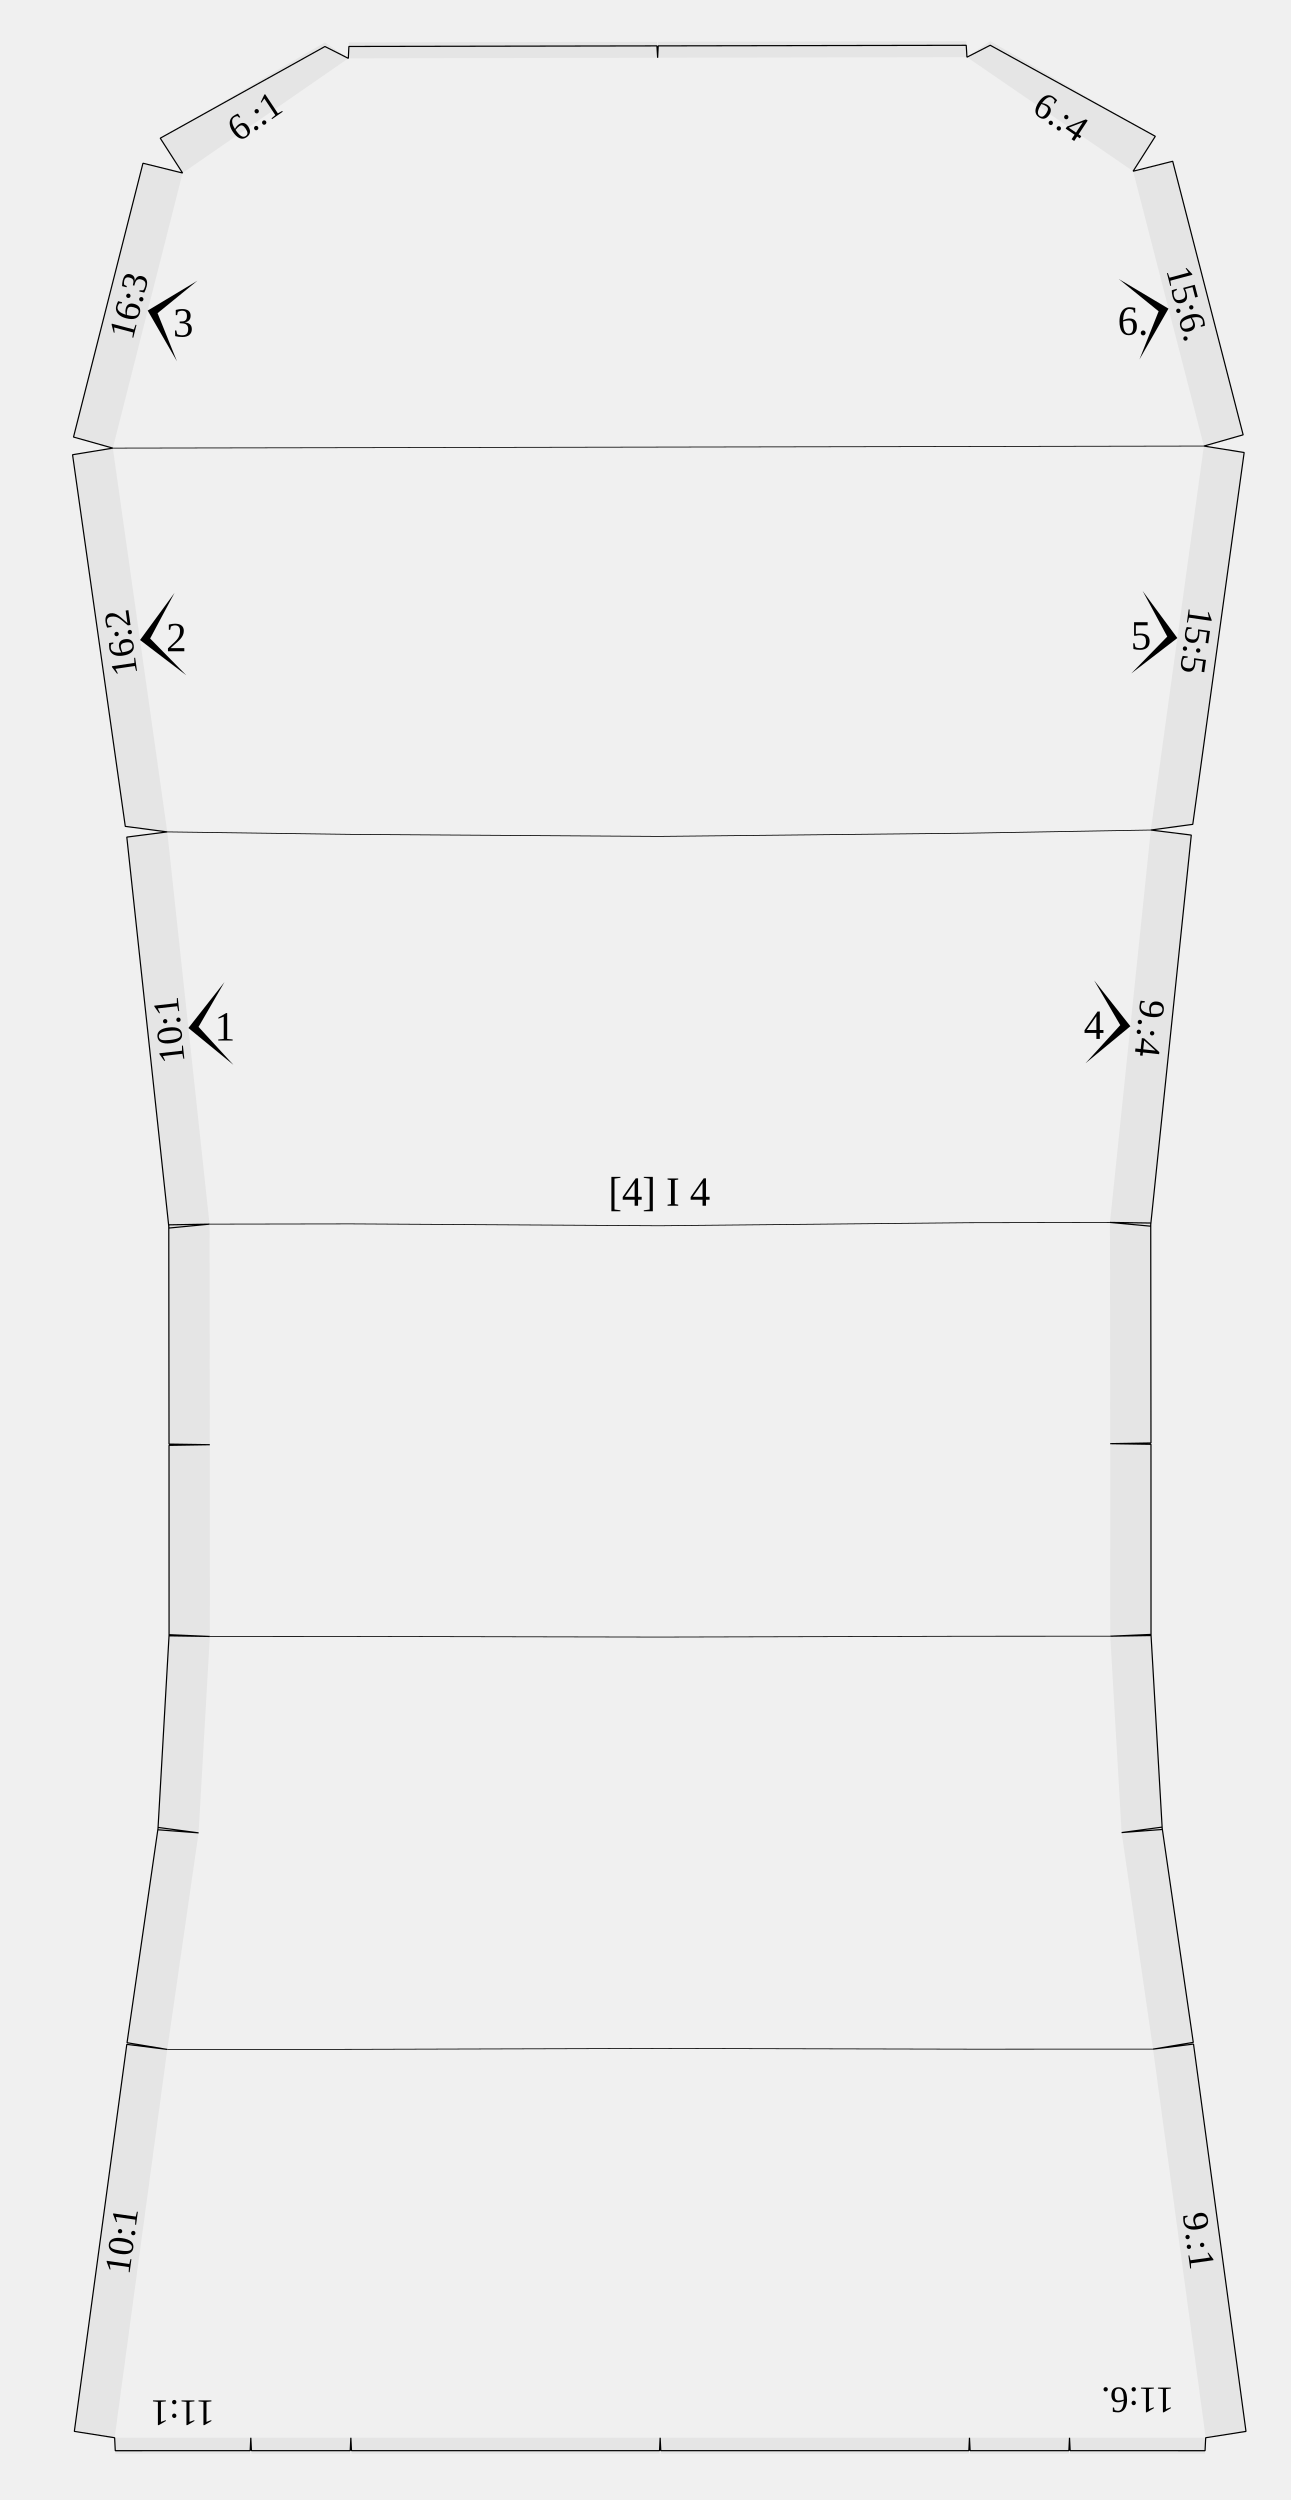
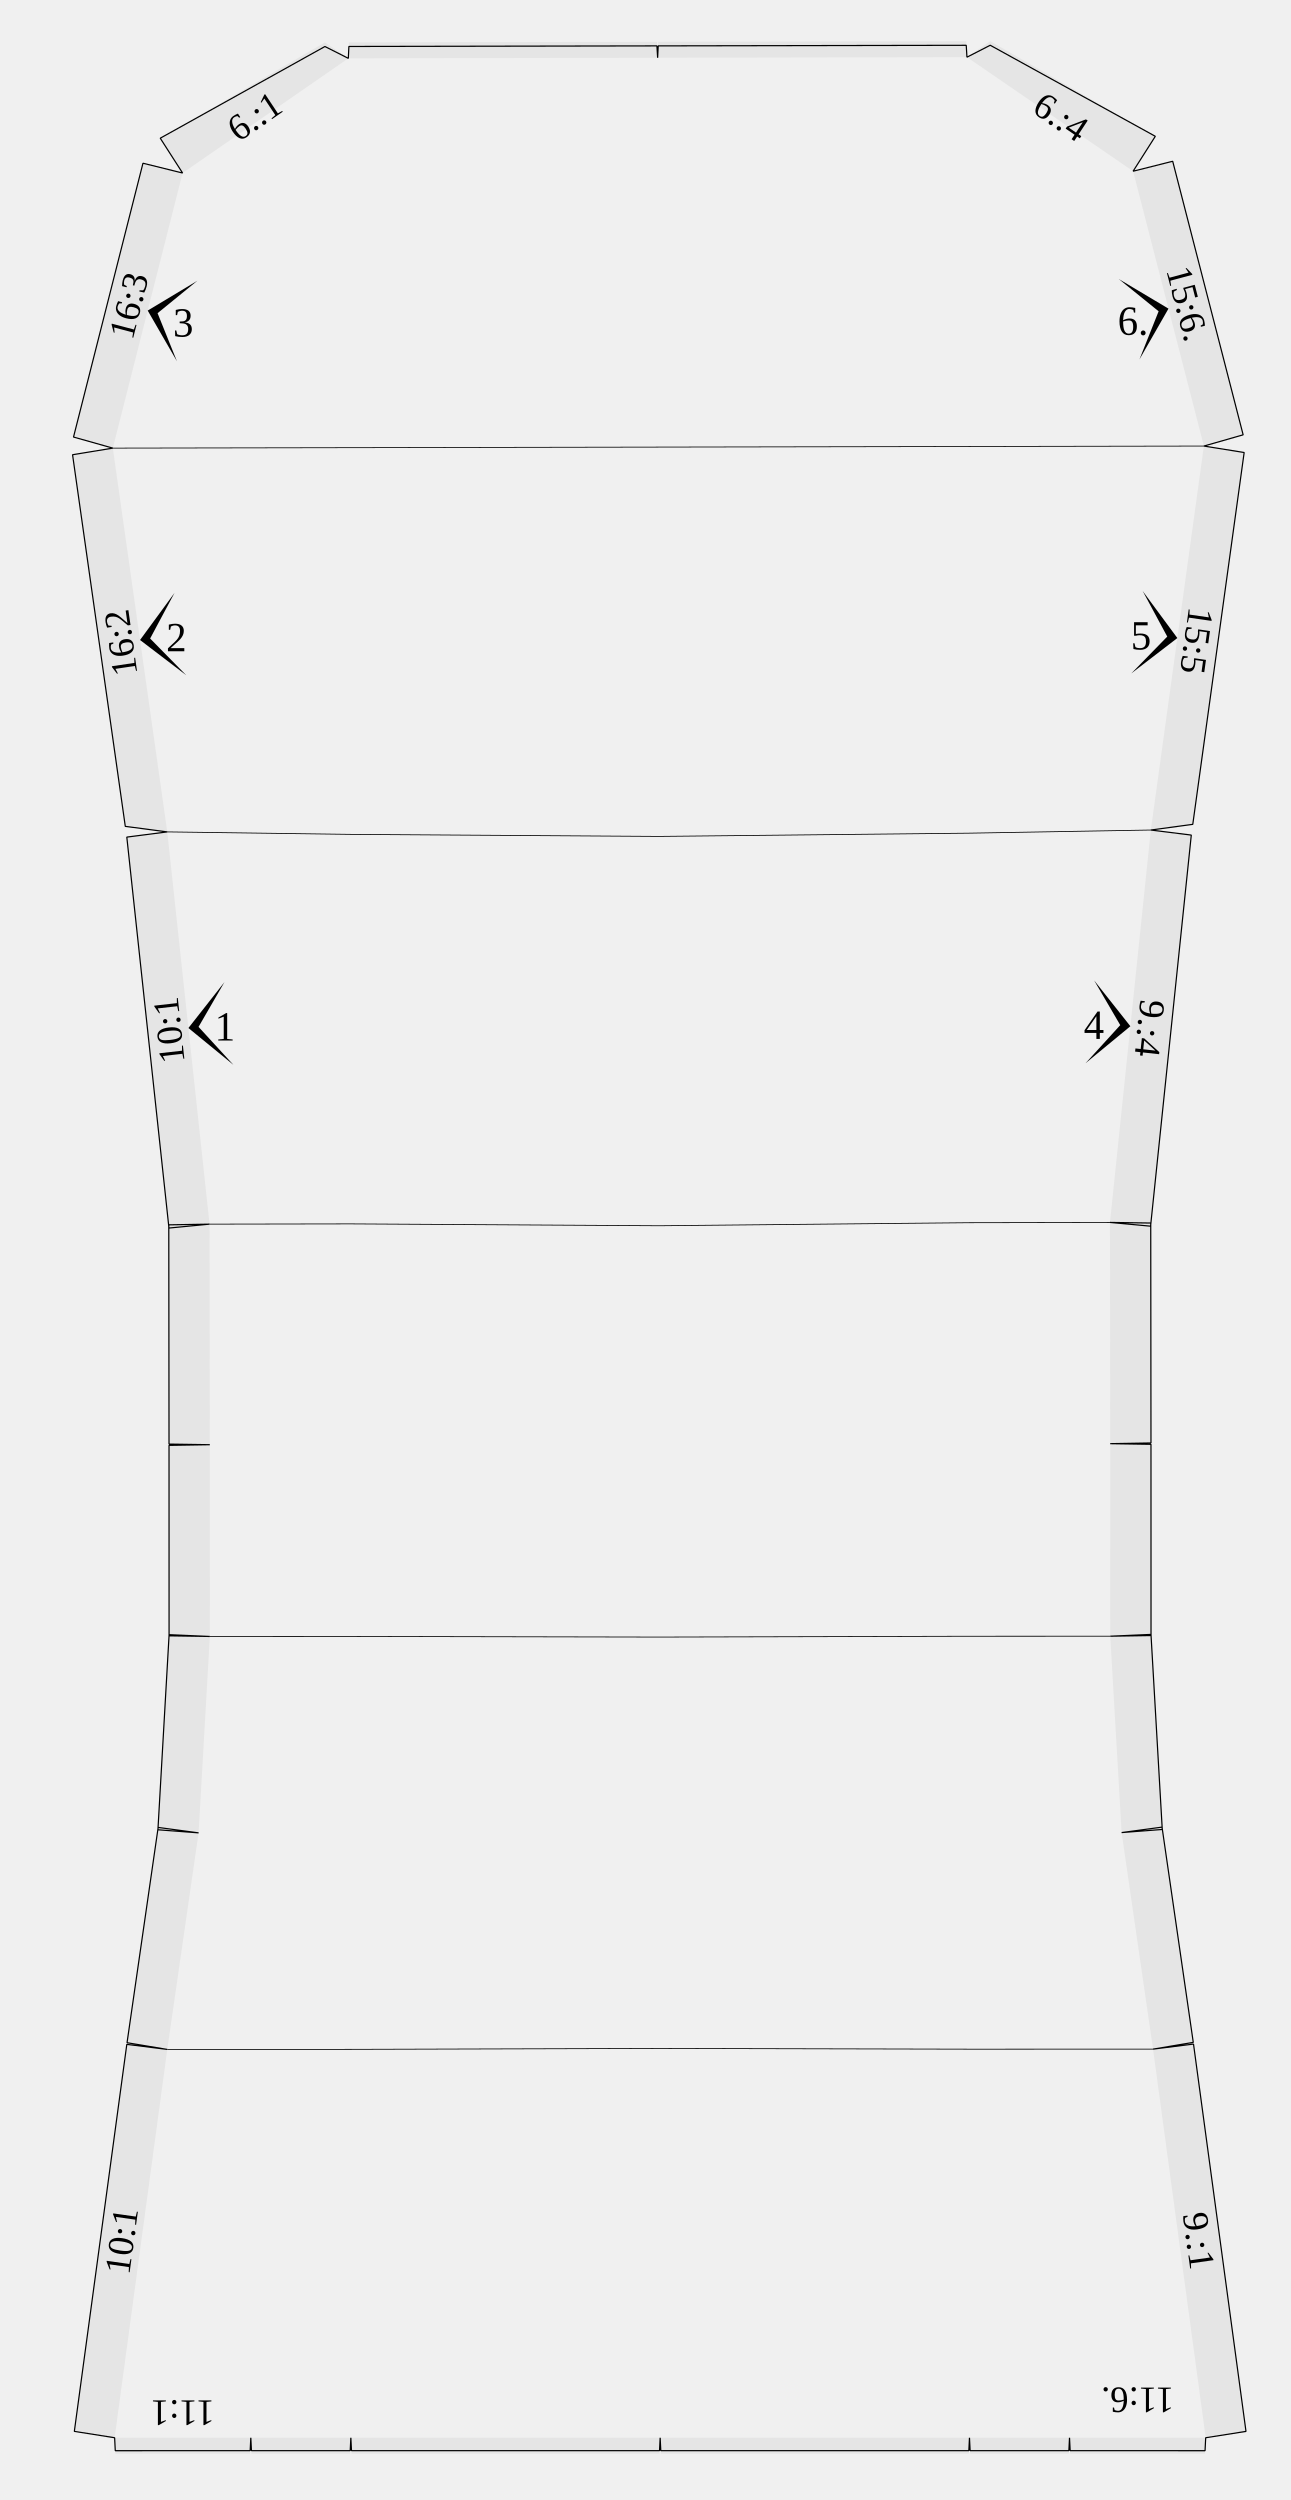
<svg xmlns="http://www.w3.org/2000/svg" version="1.1" width="320.00mm" height="620.00mm" viewBox="0 0 320.00 620.00" id="svg934">
  <defs id="defs938" />
  <style type="text/css" id="style824">
    path {
        fill: none;
        stroke-linecap: butt;
        stroke-linejoin: bevel;
        stroke-dasharray: none;
    }
    path.outer {
        stroke: #000000;
        stroke-dasharray: none;
        stroke-dashoffset: 0;
        stroke-width: 0.3;
        stroke-opacity: 1.0;
    }
    path.convex {
        stroke: #000000;
        stroke-dasharray: 0.50,1.00;
        stroke-dashoffset:0;
        stroke-width:0.2;
        stroke-opacity: 1.0
    }
    path.concave {
        stroke: #000000;
        stroke-dasharray: 1.00,0.50,0.20,0.50;
        stroke-dashoffset: 0;
        stroke-width: 0.2;
        stroke-opacity: 1.0
    }
    path.freestyle {
        stroke: #000000;
        stroke-dasharray: none;
        stroke-dashoffset: 0;
        stroke-width: 0.2;
        stroke-opacity: 1.0
    }
    path.outer_background {
        stroke: #ffffff;
        stroke-opacity: 1.0;
        stroke-width: 0.5
    }
    path.inner_background {
        stroke: #ffffff;
        stroke-opacity: 1.0;
        stroke-width: 0.2
    }
    path.sticker {
        fill: #e5e5e5;
        stroke: none;
        fill-opacity: 1.0;
    }
    path.arrow {
        fill: #000000;
    }
    text {
        font-style: normal;
        fill: #000000;
        fill-opacity: 1.0;
        stroke: none;
    }
    text, tspan {
        text-anchor:middle;
    }
    </style>
-   <text transform="scale(0.9897075,1.0104)" style="font-size:10.216px;stroke-width:1.022" id="text828" x="165.2" y="295.943">
-     <tspan id="tspan826" style="stroke-width:1.022">[4] I 4</tspan>
-   </text>
  <path class="sticker" d="m 163.719,604.559 -0.159,3.974 H 87.169 l -0.159,-3.974 z M 51.969,303.586 41.902,304.554 31.45,207.599 41.482,206.309 Z m 0.072,102.254 -10.11,-0.159 -0.012,-47.232 10.11,-0.165 z m -10.555,102.417 -9.979,-1.667 7.718,-53.389 10.025,1.347 z M 45.283,42.909 39.742,34.274 80.58,10.52 l 5.804,3.951 z m 41.102,-28.439 0.14,-3.962 76.392,-0.145 0.178,3.962 z m -24.184,590.088 -0.159,3.974 -33.454,1.2e-4 -0.159,-3.974 z m -20.718,-398.25 -10.41,-1.368 -13.077,-92.167 9.983,-1.64 z m 45.528,398.25 -0.159,3.974 -24.492,-6e-5 -0.159,-3.974 z m -58.582,8e-5 -9.993,-1.576 13.013,-95.98 10.037,1.255 z m -0.45,-493.425 -9.748,-2.744 17.225,-67.911 9.827,2.43 z m 21.272,343.414 -10.084,-0.765 2.772,-48.384 10.102,0.441 z m 2.779,-96.264 -10.111,-0.151 -0.059,-54.373 10.11,-0.174 z m 188.401,246.275 -0.159,3.974 h -76.392 l -0.159,-3.974 z m 44.973,-398.712 10.037,1.252 -10.099,96.994 -10.071,-0.93 z m -10.072,152.183 10.11,0.16 0.011,47.425 -10.11,0.165 z m 2.828,96.448 10.024,-1.353 7.749,53.384 -9.978,1.674 z m -38.355,-440.299 5.773,-3.973 40.941,23.599 -5.509,8.656 z m -76.709,0.145 0.14,-3.962 76.392,-0.145 0.178,3.962 z m 135.917,590.234 -0.159,3.974 -33.454,-1.3e-4 -0.159,-3.974 z m -0.451,-493.937 9.989,1.602 -12.742,92.216 -10.405,1.408 z m -33.321,493.937 -0.159,3.974 -24.492,5e-5 -0.159,-3.974 z m 20.715,-96.376 10.037,-1.254 13.013,96.055 -9.993,1.575 z m -4.946,-465.721 9.819,-2.468 17.472,67.845 -9.738,2.781 z m -5.666,363.317 10.102,-0.446 2.797,48.375 -10.083,0.77 z m -0.072,-102.616 10.111,0.151 0.06,54.543 -10.11,0.174 z" id="path830" style="stroke-width:1.022" />
  <path class="freestyle" d="m 239.978,110.733 -76.709,0.146 m 0.176,96.553 76.708,-0.802 m 0,0 -76.708,0.802 m 0.176,96.553 76.708,-0.755 m -77.059,-192.351 76.709,-0.146 m 0,0 58.582,-0.111 m 0,0 -58.582,0.111 m 0.174,95.897 45.249,-0.783 m 0,0 -45.249,0.783 m 0.176,96.599 34.941,-0.066 M 41.482,206.309 l 45.252,0.612 m -0.174,-95.897 -58.582,0.111 m 0,0 58.582,-0.111 m -34.591,192.563 34.941,-0.066 m -0.176,-96.599 -45.252,-0.612 m 45.428,97.211 76.71,0.465 m -0.176,-96.553 -76.711,-0.511 m 0,0 76.711,0.511 m -0.176,-96.553 -76.709,0.145 m 0,0 76.709,-0.145 m -76.359,192.642 76.71,0.465 m -76.71,-0.465 -34.941,0.066 m 223.301,-0.423 -34.941,0.066 m -76.708,0.755 76.708,-0.755 m -153.347,102.601 76.71,0.164 m 0,0 76.709,-0.206 m -188.36,0.051 34.941,-0.009 m 153.419,-0.042 34.941,-0.009 M 87.01,508.243 163.719,508.006 m -122.234,0.252 45.525,-0.014 m 153.419,-0.046 45.525,-0.014 m -122.234,-0.178 76.71,0.191 M 86.982,405.831 163.691,405.995 m -76.71,-0.164 -34.941,0.009 m 223.301,-0.061 -34.941,0.009 m -76.709,0.206 76.709,-0.206 m 0.028,102.408 -76.71,-0.191 m 0,0 -76.71,0.238 m 0,0 -45.525,0.014 m 244.469,-0.074 -45.525,0.014" id="path832" />
  <path class="outer" d="m 31.072,204.941 -13.077,-92.167 9.983,-1.64 -9.748,-2.744 17.225,-67.911 9.827,2.43 -5.541,-8.635 40.839,-22.739 5.804,2.935 0.14,-2.946 76.392,-0.145 0.178,2.946 0.14,-2.946 76.392,-0.145 0.178,2.946 5.773,-2.957 40.941,22.583 -5.509,8.656 9.819,-2.468 17.472,67.845 -9.738,2.781 9.989,1.602 -12.742,92.216 -10.405,1.408 10.037,1.252 -10.099,96.994 -10.071,-0.93 10.111,0.151 0.06,54.543 -10.11,0.174 10.11,0.16 0.011,47.425 -10.11,0.165 10.102,-0.446 2.797,48.375 -10.083,0.77 10.024,-1.353 7.749,53.384 -9.978,1.674 10.037,-1.254 13.013,96.055 -9.993,1.575 -0.159,3.212 -33.454,-1.3e-4 -0.159,-3.212 -0.159,3.212 -24.492,5e-5 -0.159,-3.212 -0.159,3.212 h -76.392 l -0.159,-3.212 -0.159,3.212 H 87.169 l -0.159,-3.212 -0.159,3.212 -24.492,-6e-5 -0.159,-3.212 -0.159,3.212 -33.454,1.2e-4 -0.159,-3.212 -9.993,-1.576 13.013,-95.98 10.037,1.255 -9.979,-1.667 7.718,-53.389 10.025,1.347 -10.084,-0.765 2.772,-48.384 10.102,0.441 -10.11,-0.159 -0.012,-47.232 10.11,-0.165 -10.111,-0.151 -0.059,-54.373 10.11,-0.174 -10.067,0.968 -10.452,-96.955 10.032,-1.29 z" id="path834" />
  <g id="g842" transform="matrix(1.01104,0,0,1.032178,17.99488,-12.68329)">
    <path transform="matrix(-1.093943,-9.939984,9.939984,-1.093943,28.4169,259.2877)" class="arrow" d="M 0,0 1,1 0,0.25 -1,1 Z" id="path836" />
    <text transform="translate(37.36289,262.3031)" style="font-size:10px" id="text840">
      <tspan id="tspan838">1</tspan>
    </text>
  </g>
  <text transform="matrix(-0.1082681,-1.004336,0.9837677,-0.1105317,0,0)" style="font-size:9.194px;stroke-width:1.022" id="text846" x="-255.974" y="17.487">
    <tspan id="tspan844" style="stroke-width:1.022">10:1</tspan>
  </text>
  <text transform="matrix(0.8192732,-0.5668677,0.5552588,0.836402,0,0)" style="font-size:9.194px;stroke-width:1.022" id="text850" x="36.782" y="62.453">
    <tspan id="tspan848" style="stroke-width:1.022">6.:1</tspan>
  </text>
  <text transform="matrix(-0.9897074,4.0560037e-6,-3.9729403e-6,-1.0104,0,0)" style="font-size:9.194px;stroke-width:1.022" id="text854" x="-45.783" y="-589.177">
    <tspan id="tspan852" style="stroke-width:1.022">11:1</tspan>
  </text>
  <g id="g862" transform="matrix(1.01104,0,0,1.032178,17.99488,-12.68329)">
    <path transform="matrix(-1.43358,-9.896708,9.896708,-1.43358,16.55253,166.0616)" class="arrow" d="M 0,0 1,1 0,0.25 -1,1 Z" id="path856" />
    <text transform="translate(25.45957,168.7714)" style="font-size:10px" id="text860">
      <tspan id="tspan858">2</tspan>
    </text>
  </g>
  <text transform="matrix(-0.1418825,-0.999963,0.9794847,-0.1448489,0,0)" style="font-size:9.194px;stroke-width:1.022" id="text866" x="-160.496" y="10.37">
    <tspan id="tspan864" style="stroke-width:1.022">16:2</tspan>
  </text>
  <text transform="matrix(0.1356997,-1.000857,0.9803603,0.1385369,0,0)" style="font-size:9.194px;stroke-width:1.022" id="text870" x="-540.638" y="108.652">
    <tspan id="tspan868" style="stroke-width:1.022">10:1</tspan>
  </text>
  <g id="g878" transform="matrix(1.01104,0,0,1.032178,17.99488,-12.68329)">
    <path transform="matrix(2.506739,-9.680716,9.680716,2.506739,18.43197,86.90864)" class="arrow" d="M 0,0 1,1 0,0.25 -1,1 Z" id="path872" />
    <text transform="translate(27.14461,93.16468)" style="font-size:10px" id="text876">
      <tspan id="tspan874">3</tspan>
    </text>
  </g>
  <text transform="matrix(0.2480938,-0.9781391,0.9581077,0.2532808,0,0)" style="font-size:9.194px;stroke-width:1.022" id="text882" x="-64.517" y="53.099">
    <tspan id="tspan880" style="stroke-width:1.022">16:3</tspan>
  </text>
  <g id="g890" transform="matrix(1.01104,0,0,1.032178,17.99488,-12.68329)">
    <path transform="matrix(-1.057026,9.943977,-9.943977,-1.057026,259.4765,258.8588)" class="arrow" d="M 0,0 1,1 0,0.25 -1,1 Z" id="path884" />
    <text transform="translate(250.5269,261.9075)" style="font-size:10px" id="text888">
      <tspan id="tspan886">4</tspan>
    </text>
  </g>
  <text transform="matrix(-0.104615,1.004739,-0.9841629,-0.1068022,0,0)" style="font-size:9.194px;stroke-width:1.022" id="text894" x="220.534" y="-310.128">
    <tspan id="tspan892" style="stroke-width:1.022">9.:4</tspan>
  </text>
  <text transform="matrix(0.8213297,0.5637576,-0.5522123,0.8385014,0,0)" style="font-size:9.194px;stroke-width:1.022" id="text898" x="236.619" y="-121.472">
    <tspan id="tspan896" style="stroke-width:1.022">6.:4</tspan>
  </text>
  <text transform="matrix(-0.9897074,-4.0560037e-6,3.9729403e-6,-1.0104,0,0)" style="font-size:9.194px;stroke-width:1.022" id="text902" x="-285.061" y="-586.033">
    <tspan id="tspan900" style="stroke-width:1.022">11:6.</tspan>
  </text>
  <g id="g910" transform="matrix(1.01104,0,0,1.032178,17.99488,-12.68329)">
    <path transform="matrix(-1.396827,9.901963,-9.901963,-1.396827,270.9947,165.5892)" class="arrow" d="M 0,0 1,1 0,0.25 -1,1 Z" id="path904" />
    <text transform="translate(262.0829,168.3321)" style="font-size:10px" id="text908">
      <tspan id="tspan906">5</tspan>
    </text>
  </g>
  <text transform="matrix(-0.1382453,1.000494,-0.9800046,-0.1411357,0,0)" style="font-size:9.194px;stroke-width:1.022" id="text914" x="113.861" y="-315.839">
    <tspan id="tspan912" style="stroke-width:1.022">15:5</tspan>
  </text>
  <text transform="matrix(0.1355959,1.000872,-0.9803747,0.1384308,0,0)" style="font-size:9.194px;stroke-width:1.022" id="text918" x="585.941" y="-219.135">
    <tspan id="tspan916" style="stroke-width:1.022">9.:1</tspan>
  </text>
  <g id="g926" transform="matrix(1.01104,0,0,1.032178,17.99488,-12.68329)">
    <path transform="matrix(2.542668,9.671342,-9.671342,2.542668,268.8214,86.44372)" class="arrow" d="M 0,0 1,1 0,0.25 -1,1 Z" id="path920" />
    <text transform="translate(260.1171,92.73213)" style="font-size:10px" id="text924">
      <tspan id="tspan922">6.</tspan>
    </text>
  </g>
  <text transform="matrix(0.25165,0.9771918,-0.9571798,0.2569113,0,0)" style="font-size:9.194px;stroke-width:1.022" id="text930" x="147.713" y="-265.752">
    <tspan id="tspan928" style="stroke-width:1.022">15:6.</tspan>
  </text>
</svg>
